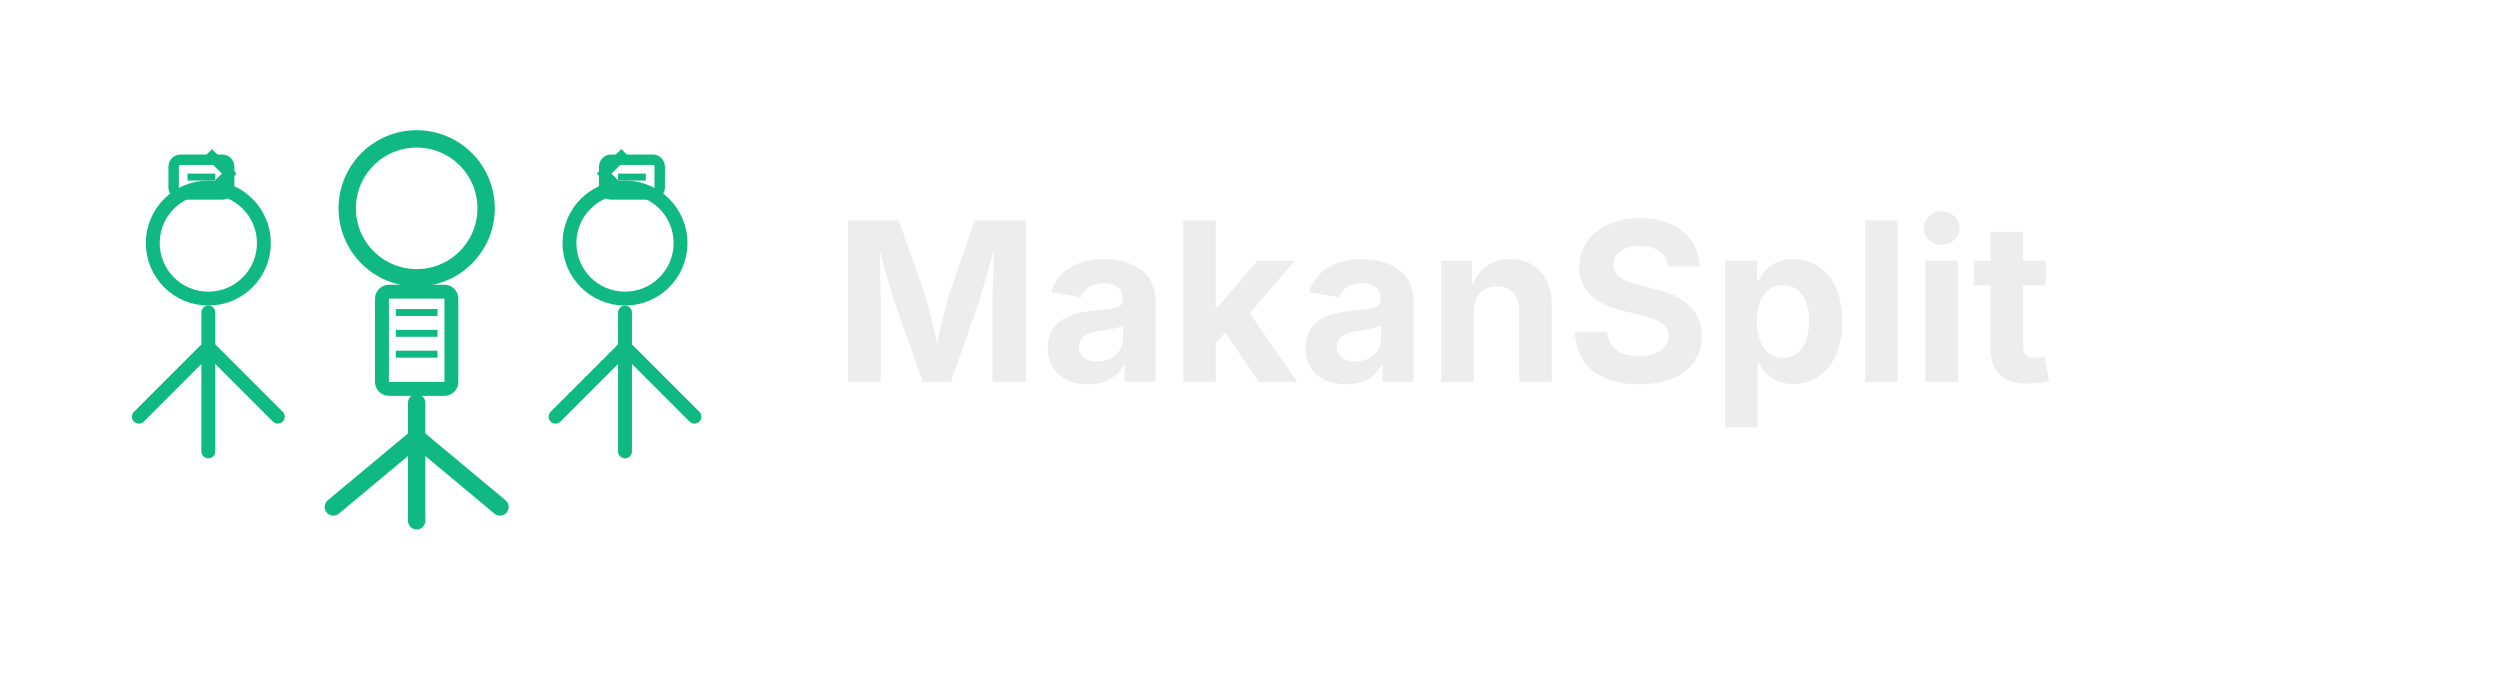
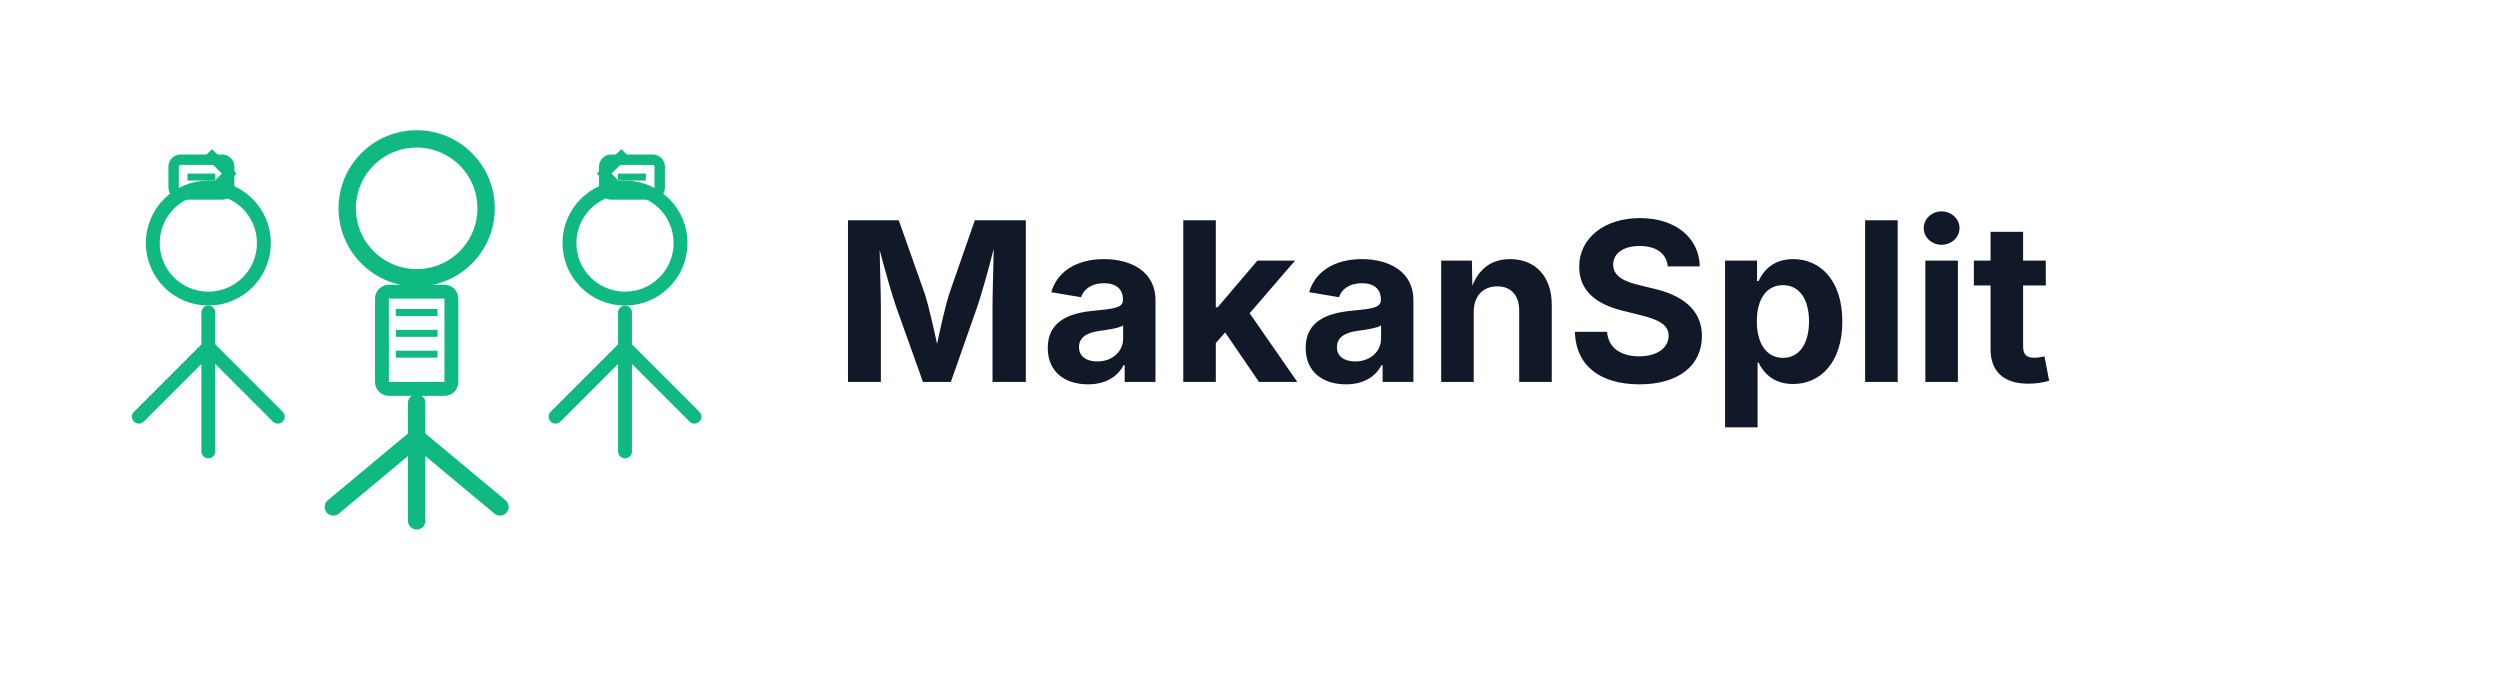
<svg xmlns="http://www.w3.org/2000/svg" width="360" height="100" viewBox="0 0 360 100" fill="none">
  <g transform="translate(10, 20)">
    <circle cx="20" cy="15" r="8" stroke="#10b981" stroke-width="2" fill="none" />
    <path d="M 20 25 L 20 45 M 20 30 L 10 40 M 20 30 L 30 40" stroke="#10b981" stroke-width="2" stroke-linecap="round" />
    <circle cx="50" cy="10" r="10" stroke="#10b981" stroke-width="2.5" fill="none" />
    <rect x="45" y="22" width="10" height="14" rx="1" stroke="#10b981" stroke-width="2" fill="none" />
    <line x1="47" y1="25" x2="53" y2="25" stroke="#10b981" stroke-width="1" />
    <line x1="47" y1="28" x2="53" y2="28" stroke="#10b981" stroke-width="1" />
    <line x1="47" y1="31" x2="53" y2="31" stroke="#10b981" stroke-width="1" />
    <path d="M 50 38 L 50 55 M 50 43 L 38 53 M 50 43 L 62 53" stroke="#10b981" stroke-width="2.5" stroke-linecap="round" />
    <circle cx="80" cy="15" r="8" stroke="#10b981" stroke-width="2" fill="none" />
    <path d="M 80 25 L 80 45 M 80 30 L 70 40 M 80 30 L 90 40" stroke="#10b981" stroke-width="2" stroke-linecap="round" />
    <g transform="translate(5, 0)">
      <path d="M 15 8 L 18 5 L 15 2" stroke="#10b981" stroke-width="1.5" fill="none" />
      <rect x="10" y="3" width="8" height="5" rx="1" stroke="#10b981" stroke-width="1.5" fill="none" />
      <line x1="12" y1="5.5" x2="16" y2="5.5" stroke="#10b981" stroke-width="1" />
    </g>
    <g transform="translate(65, 0)">
      <path d="M 15 8 L 12 5 L 15 2" stroke="#10b981" stroke-width="1.5" fill="none" />
      <rect x="12" y="3" width="8" height="5" rx="1" stroke="#10b981" stroke-width="1.5" fill="none" />
      <line x1="14" y1="5.5" x2="18" y2="5.5" stroke="#10b981" stroke-width="1" />
    </g>
  </g>
-   <text x="120" y="55" font-family="system-ui, -apple-system, sans-serif" font-size="32" font-weight="700" fill="#ededed">MakanSplit</text>
+   <text x="120" y="55" font-family="system-ui, -apple-system, sans-serif" font-size="32" font-weight="700" fill="#111827">MakanSplit</text>
</svg>
